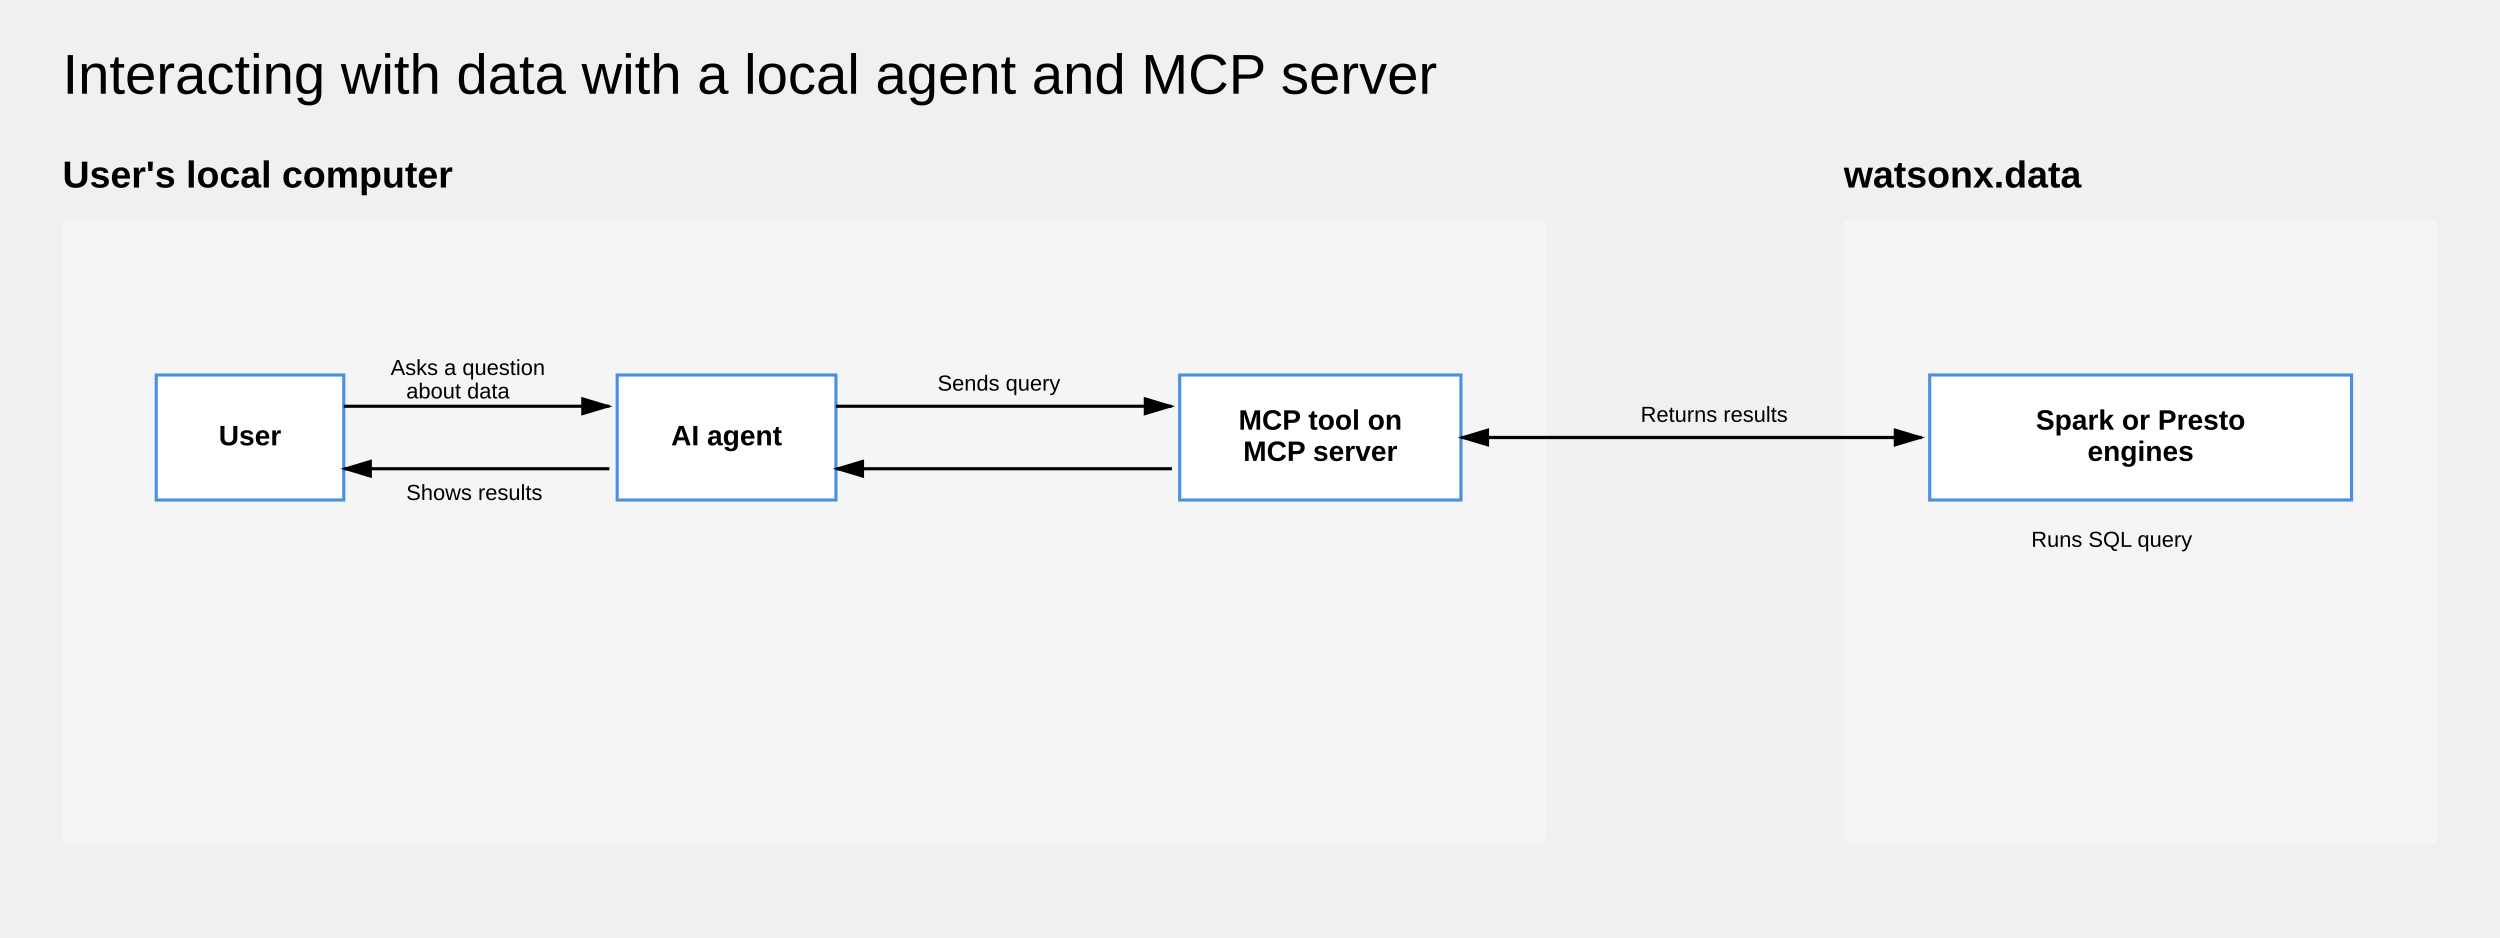
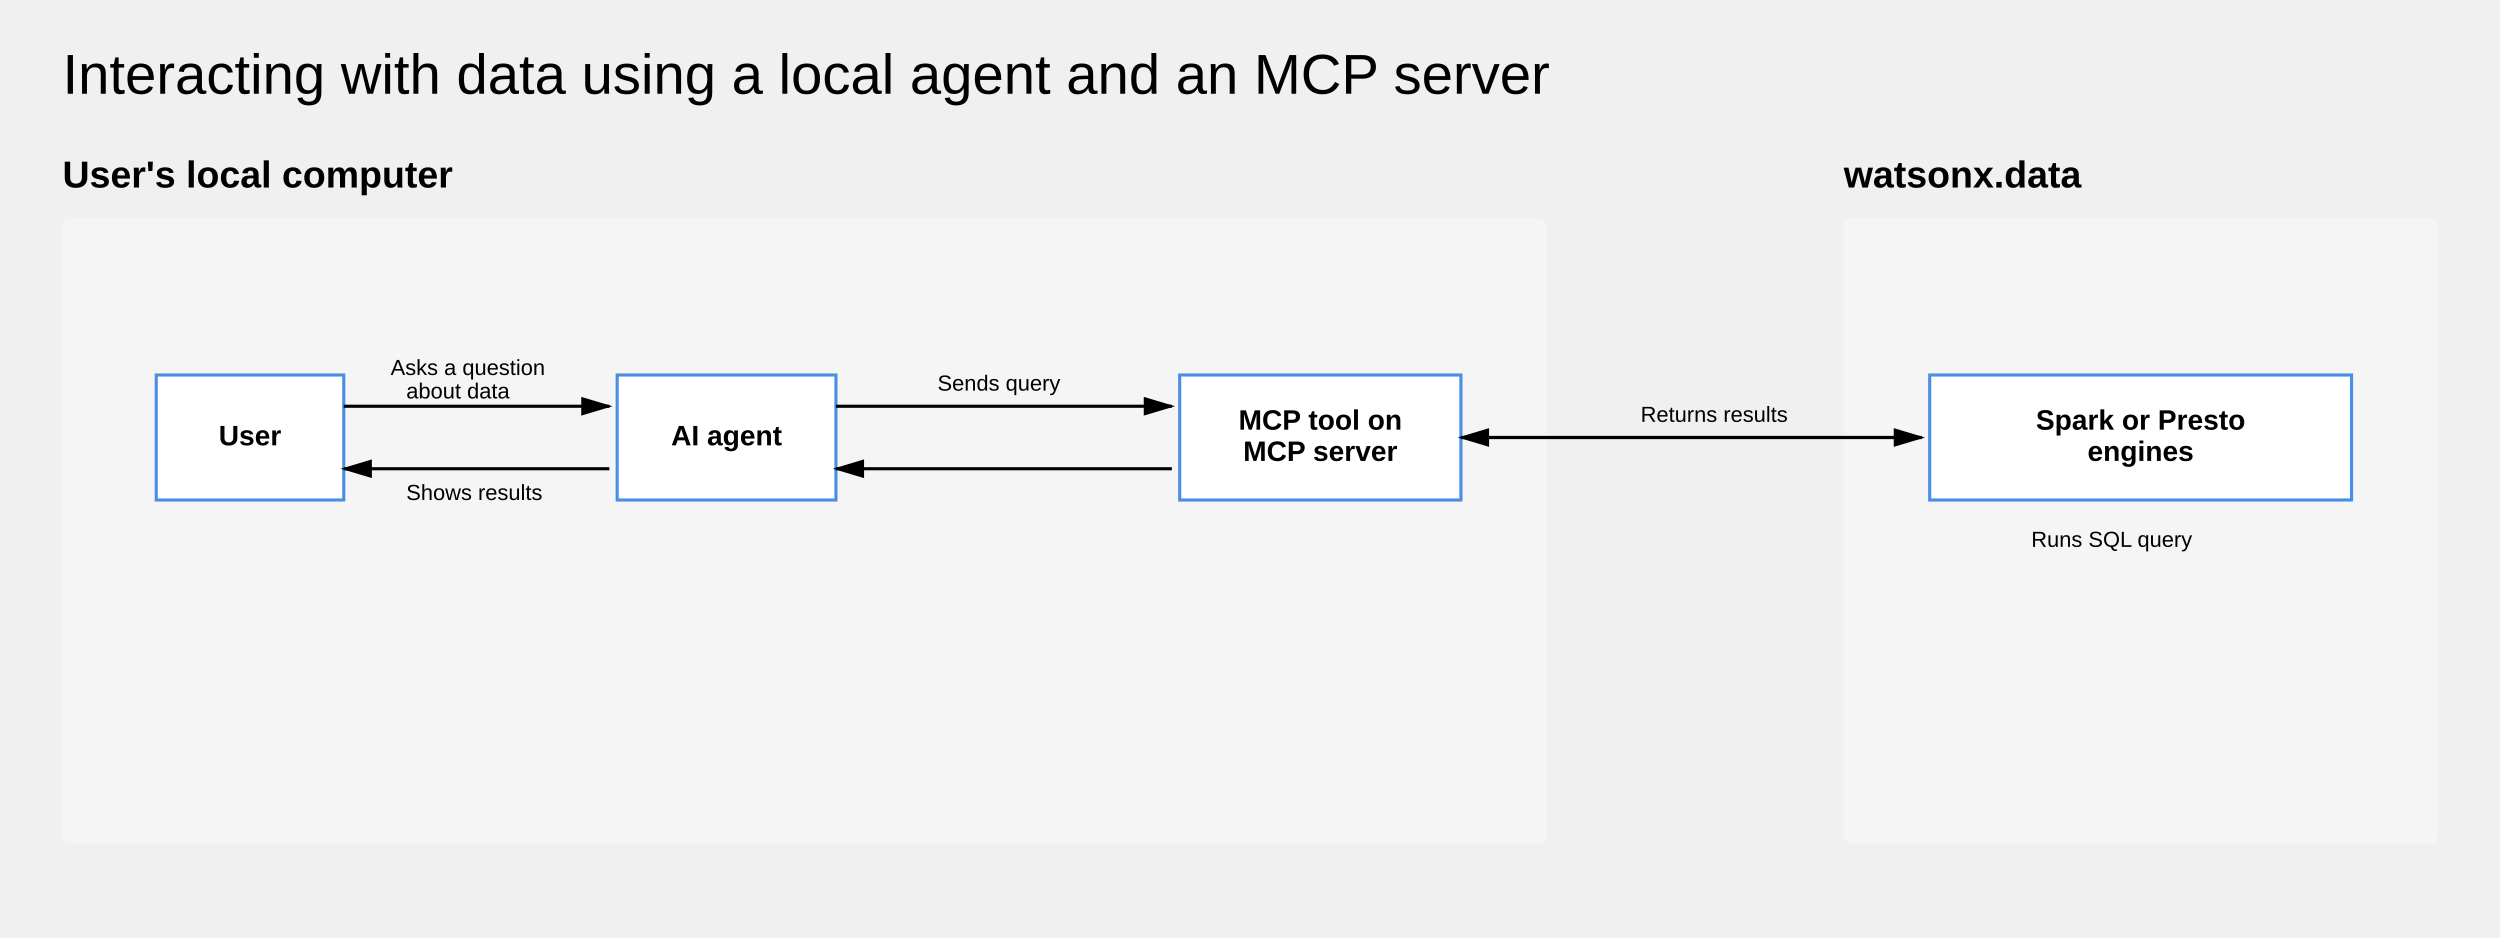
<svg xmlns="http://www.w3.org/2000/svg" width="1600" height="600" viewBox="0 0 1600 600">
  <defs>
    <style>
      .title { font-family: Arial, sans-serif; font-size: 36px; font-weight: normal; fill: #000000; }
      .section-title { font-family: Arial, sans-serif; font-size: 24px; font-weight: bold; fill: #000000; }
      .box-text { font-family: Arial, sans-serif; font-size: 18px; font-weight: bold; fill: #000000; text-anchor: middle; }
      .label-text { font-family: Arial, sans-serif; font-size: 14px; fill: #000000; }
      .box { fill: #ffffff; stroke: #4A90E2; stroke-width: 2; }
      .section-bg { fill: #F5F5F5; }
      .arrow { fill: none; stroke: #000000; stroke-width: 2; marker-end: url(#arrowhead); }
    </style>
    <marker id="arrowhead" markerWidth="10" markerHeight="10" refX="9" refY="3" orient="auto">
      <polygon points="0 0, 10 3, 0 6" fill="#000000" />
    </marker>
  </defs>
-   <text x="40" y="60" class="title">Interacting with data with a local agent and MCP server</text>
+   <text x="40" y="60" class="title">Interacting with data using a local agent and an MCP server</text>
  <text x="40" y="120" class="section-title">User's local computer</text>
  <rect x="40" y="140" width="950" height="400" class="section-bg" rx="5" />
  <rect x="100" y="240" width="120" height="80" class="box" />
  <text x="160" y="285" class="box-text">User</text>
  <rect x="395" y="240" width="140" height="80" class="box" />
  <text x="465" y="285" class="box-text">AI agent</text>
  <rect x="755" y="240" width="180" height="80" class="box" />
  <text x="845" y="275" class="box-text">MCP tool on</text>
  <text x="845" y="295" class="box-text">MCP server</text>
  <path d="M 220 260 L 390 260" class="arrow" />
  <text x="250" y="240" class="label-text">Asks a question</text>
  <text x="260" y="255" class="label-text">about data</text>
  <path d="M 390 300 L 220 300" class="arrow" />
  <text x="260" y="320" class="label-text">Shows results</text>
  <path d="M 535 260 L 750 260" class="arrow" />
  <text x="600" y="250" class="label-text">Sends query</text>
  <path d="M 750 300 L 535 300" class="arrow" />
  <text x="1180" y="120" class="section-title">watsonx.data</text>
  <rect x="1180" y="140" width="380" height="400" class="section-bg" rx="5" />
  <rect x="1235" y="240" width="270" height="80" class="box" />
  <text x="1370" y="275" class="box-text">Spark or Presto</text>
  <text x="1370" y="295" class="box-text">engines</text>
  <path d="M 935 280 L 1230 280" class="arrow" />
  <path d="M 1230 280 L 935 280" class="arrow" />
  <text x="1050" y="270" class="label-text">Returns results</text>
  <text x="1300" y="350" class="label-text">Runs SQL query</text>
</svg>
